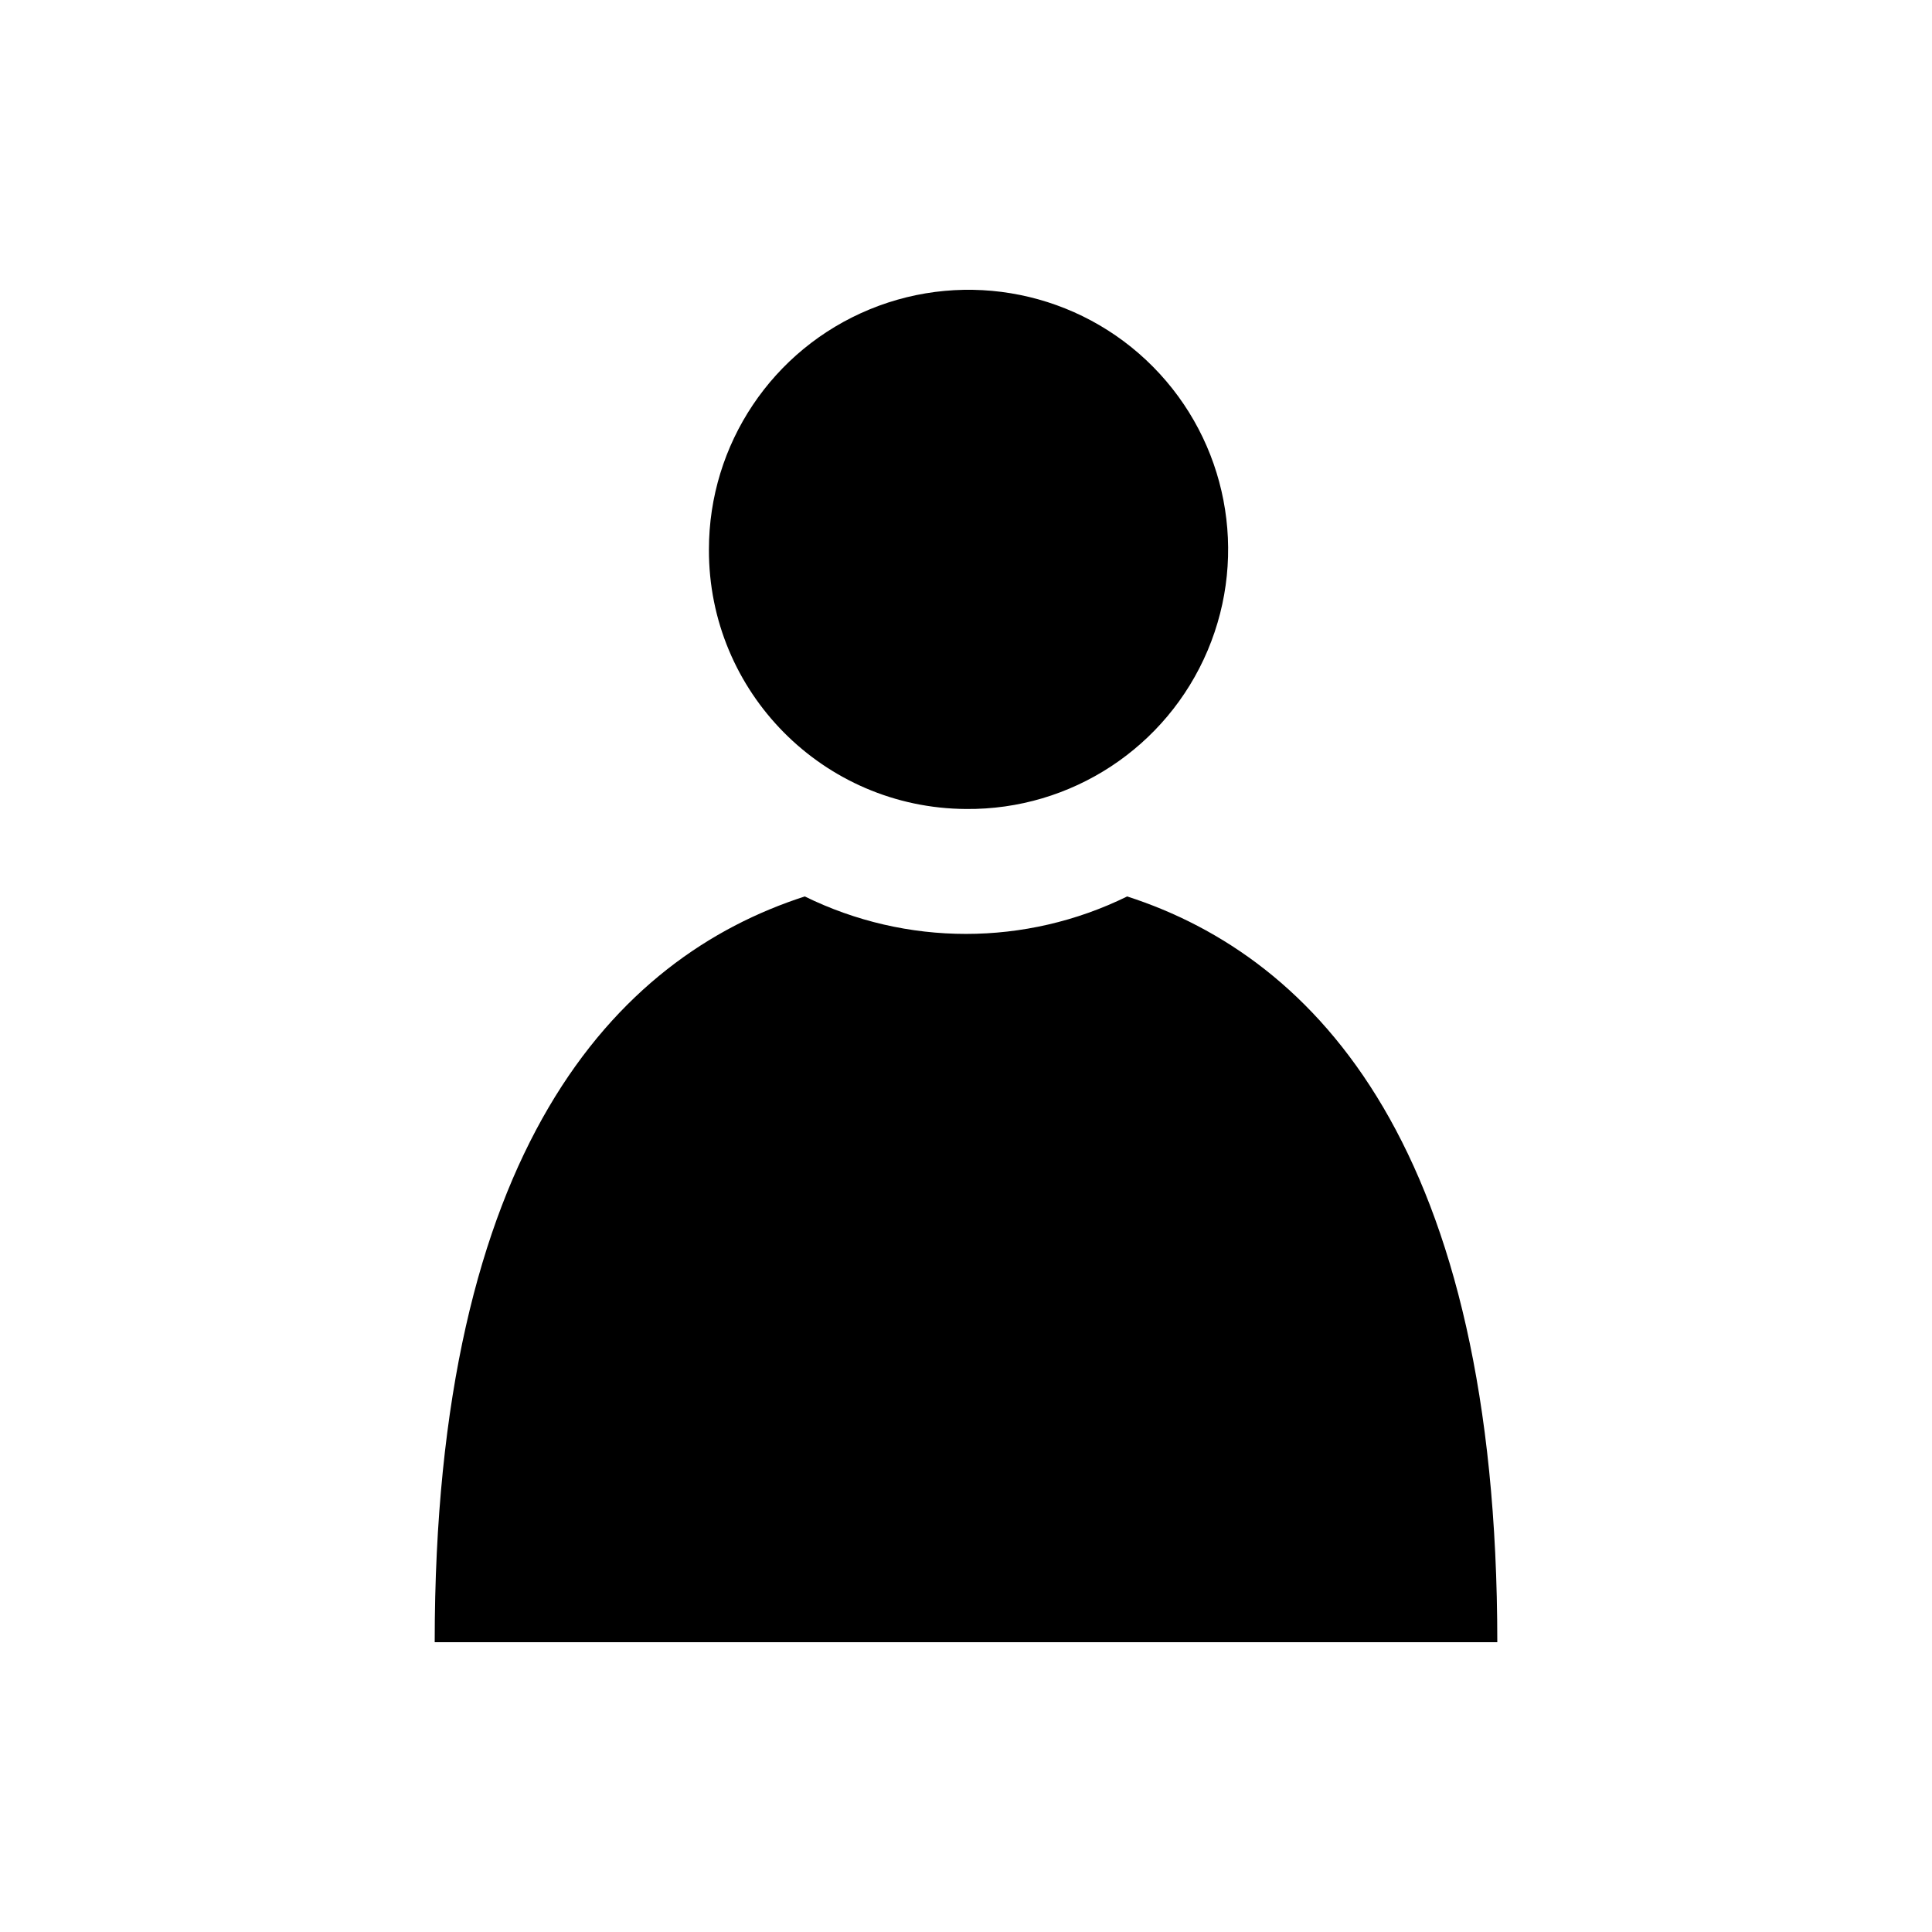
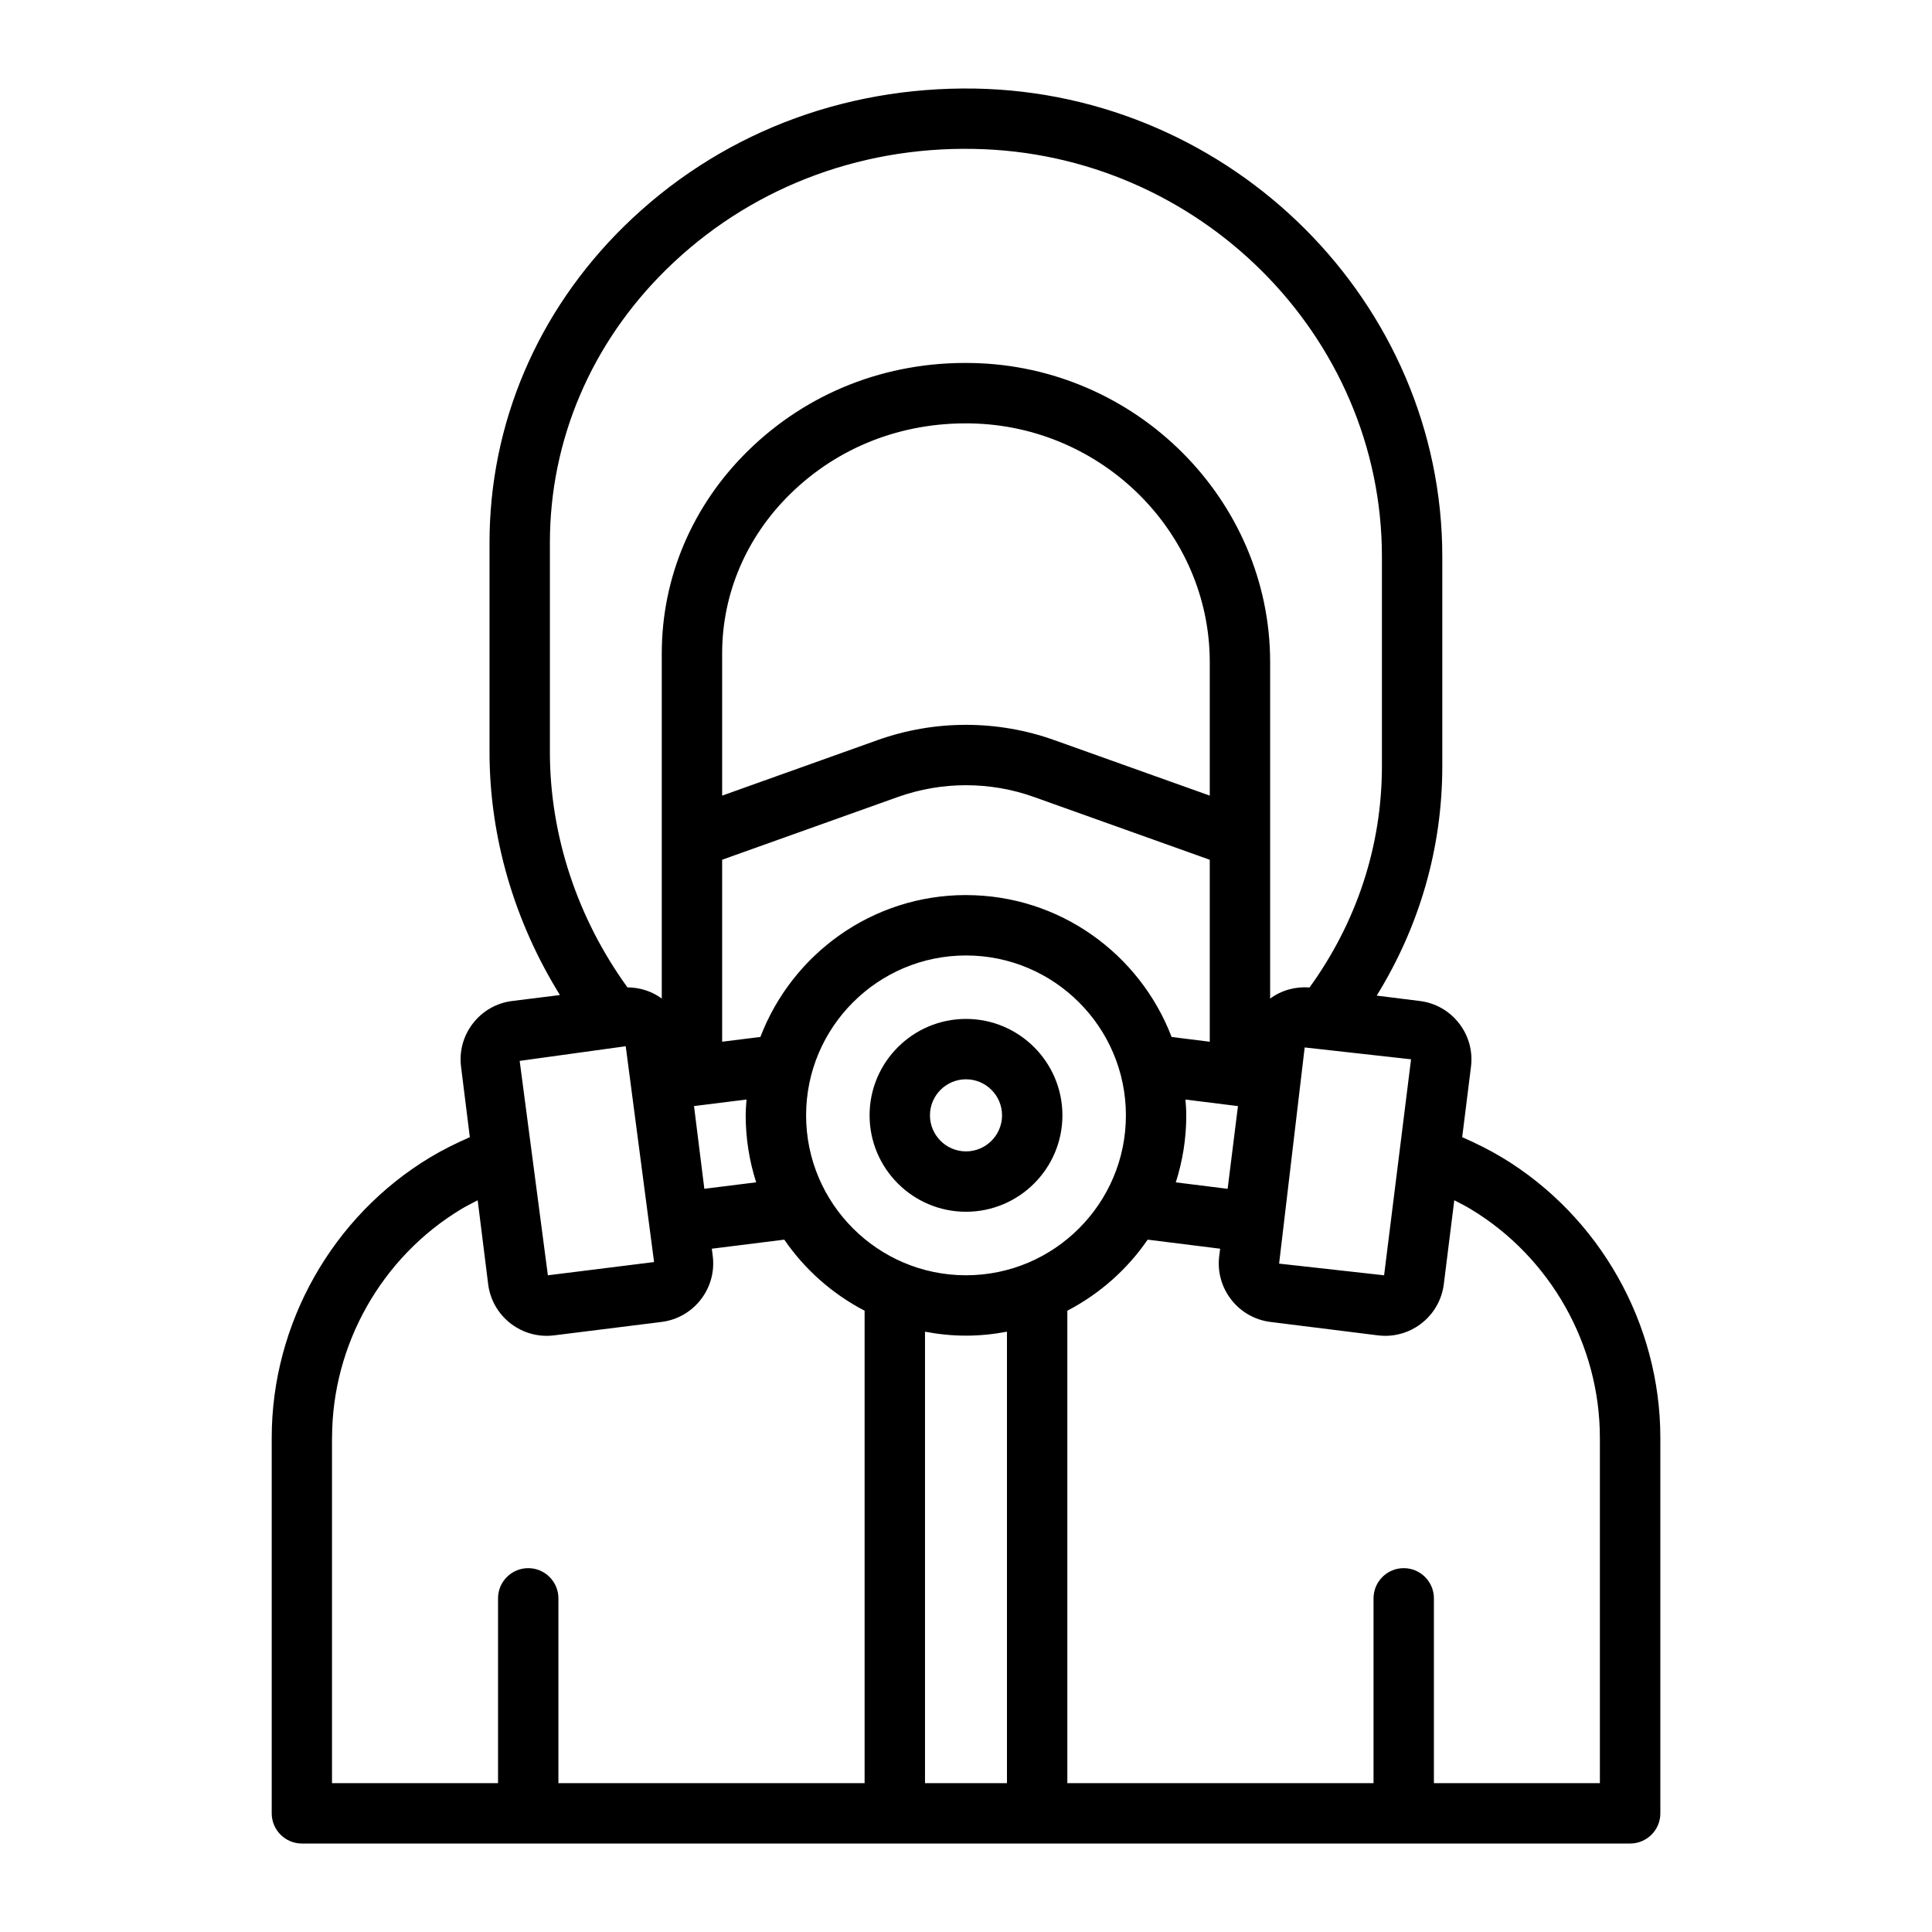
- <svg xmlns="http://www.w3.org/2000/svg" viewBox="0 0 100 100">
-   <path d="M50,41.873A13.437,13.437,0,1,0,36.694,28.441,13.385,13.385,0,0,0,50,41.873Z" />
-   <path d="M58.342,46.4a18.918,18.918,0,0,1-16.686,0C31.844,49.563,22.5,59.486,22.5,85h55C77.5,59.49,68.151,49.566,58.342,46.4Z" />
+ <svg xmlns="http://www.w3.org/2000/svg" id="Outline" viewBox="0 0 64 64">
+   <path d="M32,33.753c-1.761,0-3.194,1.433-3.194,3.194s1.433,3.194,3.194,3.194,3.194-1.433,3.194-3.194-1.433-3.194-3.194-3.194ZM32,38.141c-.658,0-1.194-.536-1.194-1.194s.536-1.194,1.194-1.194,1.194.536,1.194,1.194-.536,1.194-1.194,1.194ZM49.756,38.342c-.423-.255-.867-.473-1.319-.672l.291-2.331c.065-.518-.076-1.03-.396-1.441-.32-.412-.781-.674-1.299-.739l-1.428-.178c1.42-2.298,2.173-4.892,2.173-7.603v-6.939c0-8.401-6.947-15.356-15.486-15.505-4.431-.072-8.549,1.545-11.625,4.568-2.87,2.821-4.451,6.54-4.451,10.472v6.939c0,2.824.826,5.622,2.333,8.049l-1.581.197c-.518.065-.979.327-1.299.739-.321.412-.461.924-.396,1.441l.291,2.331c-.452.199-.896.417-1.32.672-3.234,1.951-5.243,5.509-5.243,9.286v12.441c0,.552.448,1,1,1h44c.552,0,1-.448,1-1v-12.441c0-3.777-2.009-7.335-5.244-9.286ZM40.667,39.381l-1.717-.214c.224-.7.347-1.445.347-2.219,0-.177-.014-.35-.027-.524l1.739.217-.342,2.741ZM32,44.245c.464,0,.917-.048,1.357-.131v14.956h-2.715v-14.956c.44.083.893.131,1.357.131ZM32,42.245c-2.921,0-5.297-2.376-5.297-5.297s2.376-5.297,5.297-5.297,5.297,2.376,5.297,5.297-2.376,5.297-5.297,5.297ZM32,29.65c-3.108,0-5.762,1.957-6.811,4.7l-1.267.158v-6.028l5.822-2.079c1.453-.519,3.055-.52,4.508,0l5.823,2.08v6.028l-1.264-.158c-1.05-2.744-3.703-4.7-6.811-4.7ZM40.075,26.356l-5.15-1.839c-1.889-.675-3.967-.674-5.854,0l-5.149,1.839v-4.709c0-1.978.799-3.853,2.251-5.279,1.577-1.55,3.684-2.383,5.978-2.342,4.37.076,7.924,3.623,7.924,7.907v4.424ZM22.99,36.64l1.739-.217c-.012.174-.027.347-.027.524,0,.774.123,1.519.347,2.219l-1.717.214-.342-2.741ZM43.22,34.698l3.523.393-.893,7.155-3.478-.387.847-7.161ZM18.216,17.973c0-3.391,1.369-6.603,3.854-9.045,2.689-2.644,6.314-4.07,10.187-3.995,7.456.129,13.521,6.188,13.521,13.505v6.939c0,2.646-.833,5.167-2.397,7.334-.467-.036-.926.09-1.306.368v-11.147c0-5.368-4.437-9.812-9.889-9.907-2.835-.054-5.452.987-7.415,2.916-1.837,1.806-2.849,4.187-2.849,6.706v11.431c-.334-.244-.728-.368-1.137-.37-1.654-2.283-2.569-5.027-2.569-7.795v-6.939ZM20.728,34.658l.939,7.149-3.518.439-.934-7.103,3.512-.485ZM11,47.628c0-3.081,1.639-5.982,4.276-7.573.178-.107.364-.198.548-.294l.347,2.779c.124.987.967,1.711,1.937,1.711.08,0,.162-.005.244-.015l3.563-.445c1.068-.134,1.829-1.111,1.696-2.18l-.031-.246,2.4-.3c.678.988,1.593,1.798,2.661,2.354v15.65h-10.143v-6.122c0-.552-.448-1-1-1s-1,.448-1,1v6.122h-5.5v-11.441ZM53,59.069h-5.5v-6.122c0-.552-.448-1-1-1s-1,.448-1,1v6.122h-10.143v-15.65c1.068-.557,1.984-1.367,2.661-2.354l2.401.3-.031.246c-.133,1.068.628,2.046,1.696,2.18l3.563.445c.082.01.164.015.244.015.97,0,1.813-.724,1.937-1.711l.347-2.78c.184.095.37.188.547.295,2.638,1.591,4.276,4.493,4.276,7.573v11.441Z" />
</svg>
